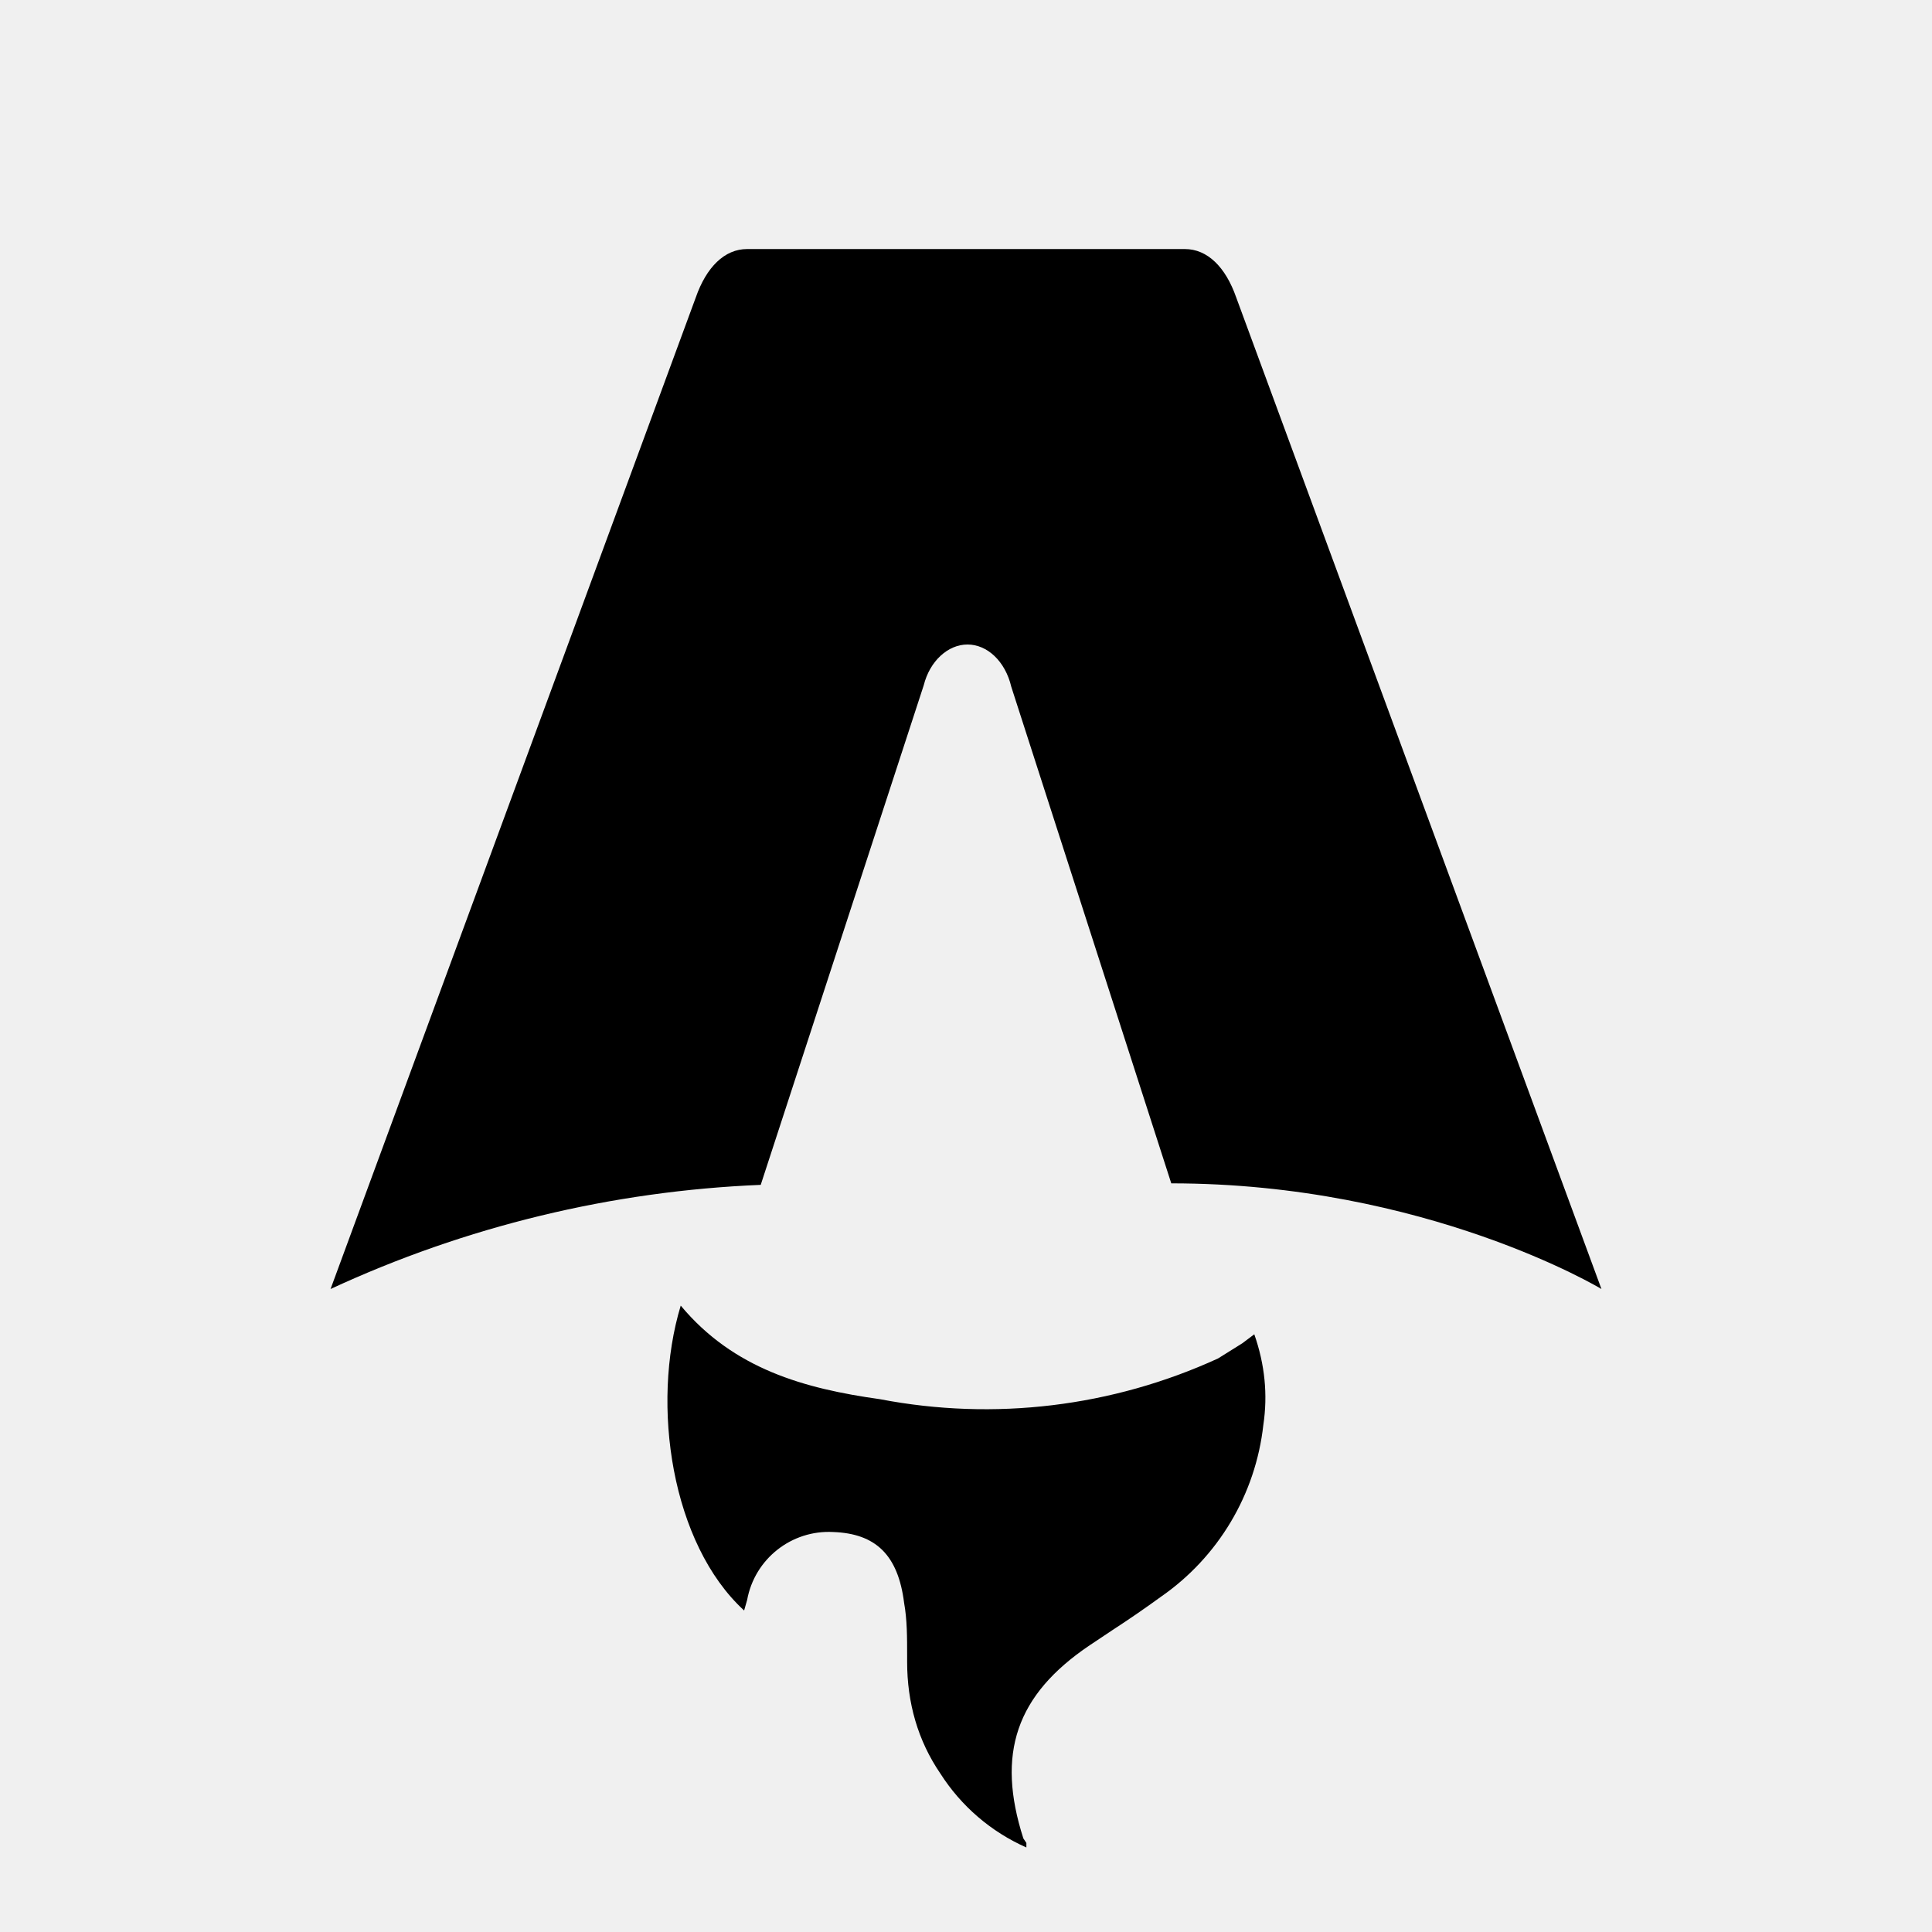
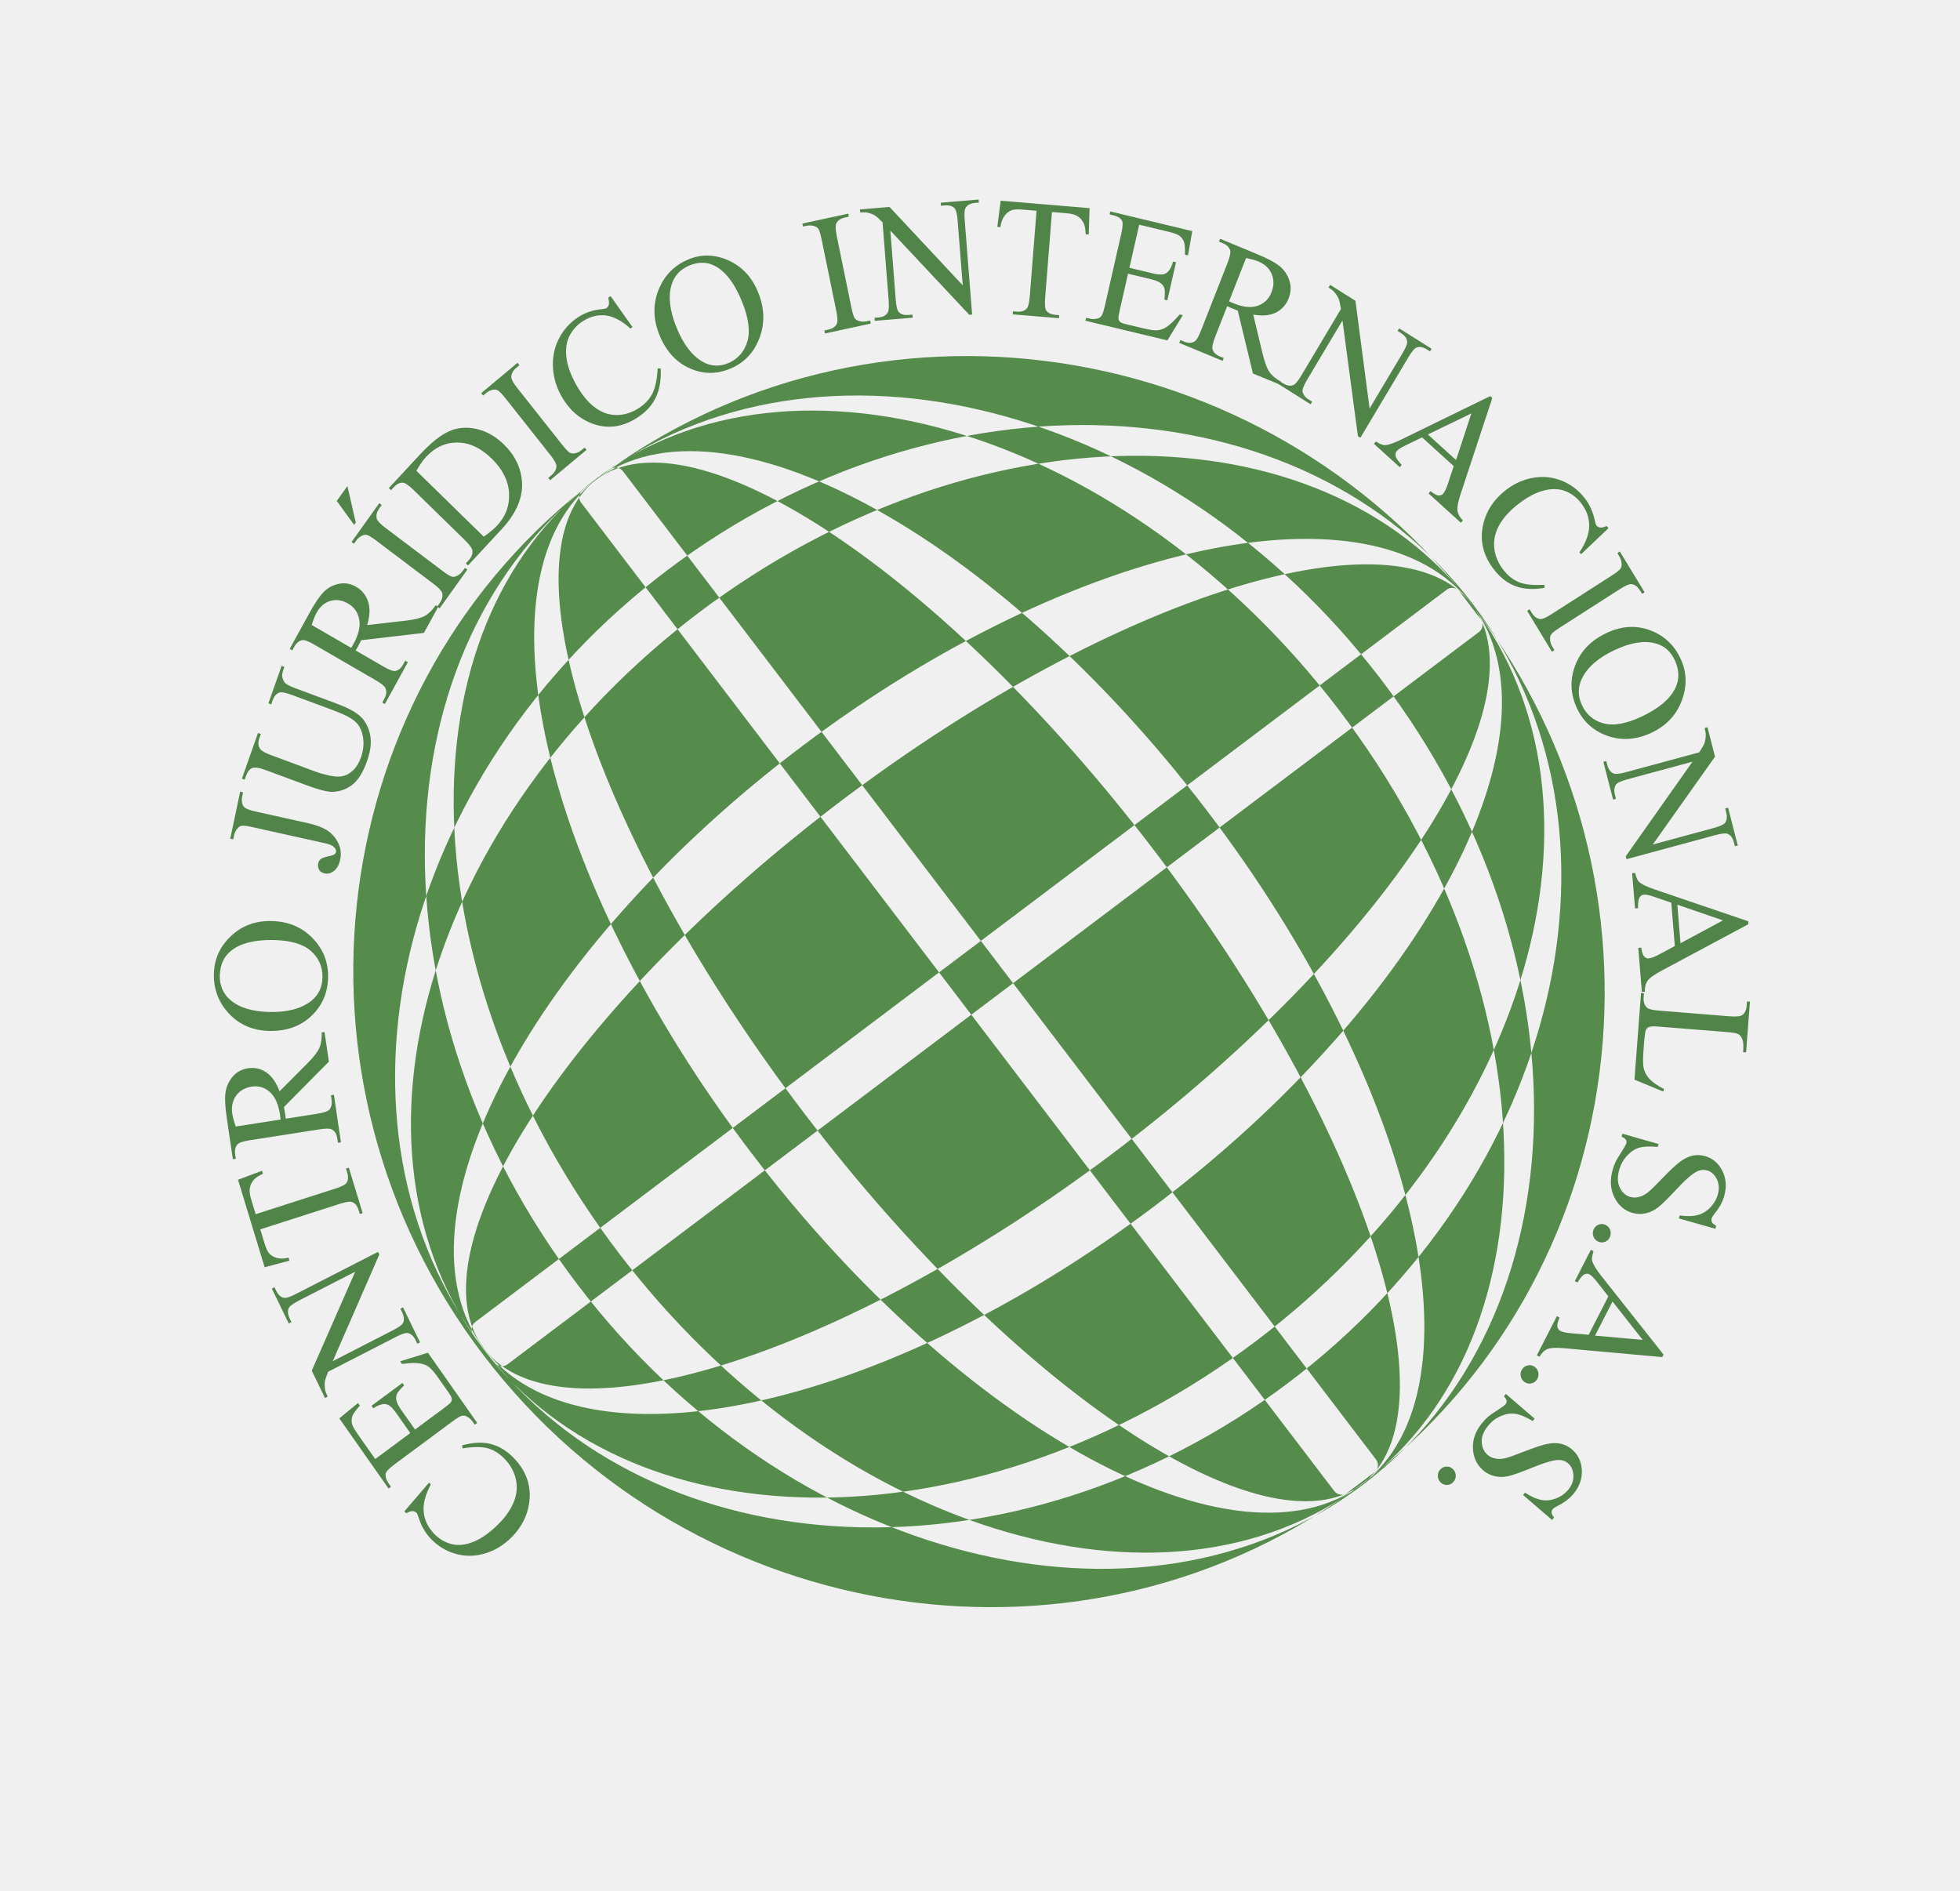
- <svg xmlns="http://www.w3.org/2000/svg" fill="none" viewBox="0 0 128 128">
-   <path d="M50.4 78.5a75.1 75.1 0 0 0-28.5 6.9l24.2-65.7c.7-2 1.9-3.2 3.4-3.2h29c1.5 0 2.7 1.2 3.4 3.2l24.2 65.7s-11.6-7-28.5-7L67 45.5c-.4-1.7-1.6-2.8-2.9-2.8-1.3 0-2.5 1.1-2.9 2.7L50.4 78.5Zm-1.1 28.2Zm-4.2-20.2c-2 6.6-.6 15.8 4.2 20.2a17.5 17.5 0 0 1 .2-.7 5.5 5.5 0 0 1 5.7-4.5c2.8.1 4.3 1.5 4.7 4.7.2 1.1.2 2.3.2 3.5v.4c0 2.7.7 5.2 2.2 7.4a13 13 0 0 0 5.7 4.9v-.3l-.2-.3c-1.8-5.6-.5-9.5 4.4-12.8l1.5-1a73 73 0 0 0 3.2-2.2 16 16 0 0 0 6.8-11.4c.3-2 .1-4-.6-6l-.8.6-1.6 1a37 37 0 0 1-22.4 2.7c-5-.7-9.7-2-13.2-6.2Z" />
-   <style>
-         path { fill: #000; }
-         @media (prefers-color-scheme: dark) {
-             path { fill: #FFF; }
-         }
+ <svg xmlns="http://www.w3.org/2000/svg" id="CJI" viewBox="0 0 436.51 420.99">
+   <defs>
+     <style>
+       .cls-1 {
+         fill: #558b4b;
+         fill-rule: evenodd;
+       }
+ 
+       .cls-1, .cls-2 {
+         stroke-width: 0px;
+       }
+ 
+       .cls-2 {
+         fill: #518448;
+       }
    </style>
+   </defs>
+   <path class="cls-1" d="M107.77,300.41c-38.02-49.89-19.57-127.87,41.06-173.58,60.63-45.71,141.1-42.3,179.11,7.6,38.02,49.89,19.57,127.86-41.06,173.57-60.63,45.71-141.1,42.3-179.11-7.59M107.68,300.48c34.09,44.74,111.33,43.97,171.94-1.73,60.61-45.69,82.24-119.45,48.15-164.19-34.09-44.74-111.33-43.97-171.94,1.73-60.61,45.69-82.24,119.45-48.15,164.19M107.81,300.37c21.54,28.26,88.51,14.07,149.08-31.59,60.57-45.66,92.41-105.96,70.87-134.22-21.54-28.27-88.51-14.07-149.08,31.59-60.57,45.66-92.41,105.96-70.88,134.23M107.81,300.37c16.54,21.71,79.44,2.17,140.01-43.5,60.57-45.66,96.49-100.61,79.95-122.32-16.54-21.71-79.43-2.17-140.01,43.49-60.58,45.66-96.49,100.62-79.95,122.32M110.15,303.44c.69.91,1.97,1.1,2.84.44l216.42-163.15c.88-.66,1.03-1.94.34-2.84l-4.68-6.14c-.69-.9-1.97-1.1-2.84-.44l-216.42,163.15c-.88.66-1.03,1.94-.34,2.84l4.68,6.14ZM132.79,106.74c-60.79,45.82-72.07,133.45-25.12,195.07,46.95,61.61,134.82,74.5,195.6,28.67,60.78-45.82,72.07-133.45,25.12-195.06-46.95-61.61-134.82-74.5-195.6-28.67M132.8,106.76c-49.26,37.14-51.11,117.73-4.11,179.41,47,61.68,125.51,81.7,174.77,44.56,49.26-37.14,51.11-117.73,4.11-179.42-47-61.68-125.51-81.7-174.77-44.56M132.73,106.67c-44.18,33.3-41.89,110.75,5.09,172.41,46.98,61.66,121.33,84.78,165.51,51.48,44.18-33.3,41.89-110.75-5.09-172.41-46.98-61.66-121.33-84.78-165.51-51.48M132.84,106.81c-27.91,21.04-12.37,88.46,34.58,150.07,46.95,61.62,108.01,94.72,135.92,73.68,27.91-21.04,12.38-88.45-34.58-150.07-46.95-61.62-108.01-94.72-135.92-73.68M132.84,106.81c-21.43,16.16-.62,79.6,46.33,141.21,46.95,61.62,102.73,98.7,124.16,82.54,21.43-16.16.62-79.59-46.33-141.21-46.95-61.62-102.73-98.7-124.16-82.54M129.8,109.09c-.89.67-1.06,1.95-.39,2.84l167.75,220.15c.68.89,1.96,1.07,2.85.4l6.07-4.57c.89-.67,1.06-1.95.39-2.84L138.72,104.92c-.68-.89-1.96-1.07-2.85-.4l-6.07,4.57Z" />
+   <path class="cls-2" d="M90.06,336.59l5.49-6.39.39.41c-1.24,2.33-1.76,4.39-1.57,6.18.19,1.79.97,3.39,2.32,4.8,1.14,1.18,2.45,1.95,3.95,2.31,1.5.36,3.15.17,4.95-.59,1.8-.75,3.65-2.09,5.55-4.02,1.57-1.59,2.67-3.23,3.33-4.91.65-1.68.79-3.35.4-5.01-.39-1.66-1.22-3.15-2.5-4.48-1.11-1.15-2.33-1.93-3.66-2.32-1.33-.39-3.22-.39-5.67,0l-.14-.67c2.4-.67,4.53-.78,6.39-.31,1.86.46,3.57,1.51,5.15,3.14,2.84,2.95,3.97,6.31,3.4,10.09-.42,2.81-1.7,5.31-3.85,7.49-1.73,1.75-3.7,2.97-5.91,3.64-2.21.67-4.39.72-6.52.13-2.14-.59-4-1.7-5.59-3.36-1.24-1.29-2.15-2.86-2.74-4.74-.17-.56-.32-.91-.48-1.07-.23-.24-.51-.36-.84-.37-.45,0-.92.17-1.42.49l-.44-.46Z" />
+   <path class="cls-2" d="M83.57,324.94l7.8-5.78-3.13-4.46c-.81-1.16-1.52-1.8-2.14-1.94-.81-.19-1.8.1-2.97.88l-.39-.55,6.87-5.09.39.55c-.86.85-1.38,1.45-1.55,1.79-.21.43-.27.92-.18,1.48.09.55.44,1.25,1.03,2.1l3.13,4.45,6.51-4.82c.87-.65,1.38-1.08,1.51-1.3.13-.22.19-.47.16-.75-.03-.28-.24-.7-.63-1.26l-2.42-3.44c-.8-1.14-1.47-1.92-1.99-2.32-.52-.4-1.17-.68-1.97-.82-1.03-.17-2.39-.13-4.06.12l-.42-.6,6.18-1.92,10.97,15.63-.54.4-.5-.72c-.34-.48-.77-.85-1.29-1.11-.38-.2-.76-.25-1.15-.13-.39.12-1.07.53-2.03,1.24l-12.82,9.5c-1.25.93-1.93,1.63-2.04,2.1-.14.65.09,1.39.68,2.23l.5.72-.54.4-10.97-15.63,4.17-3.43.41.59c-.89.98-1.44,1.74-1.65,2.28-.21.54-.24,1.14-.1,1.79.13.51.56,1.26,1.26,2.27l3.91,5.56Z" />
+   <path class="cls-2" d="M72.38,311.34l-2.95-6.07,9.68-22.05-12.56,6.44c-1.34.69-2.1,1.27-2.28,1.75-.25.64-.16,1.4.26,2.28l.38.77-.59.31-3.78-7.79.59-.3.38.79c.46.94,1.06,1.47,1.81,1.58.46.06,1.3-.21,2.52-.84l18.35-9.41.29.59-10.37,23.75,13.41-6.88c1.34-.69,2.1-1.27,2.29-1.73.24-.65.16-1.41-.26-2.28l-.38-.79.59-.3,3.78,7.79-.59.31-.38-.78c-.47-.96-1.07-1.49-1.82-1.6-.46-.07-1.3.21-2.52.84l-15.14,7.77c-.42,1.03-.67,1.77-.74,2.22-.07.46-.05,1.06.06,1.81.06.37.25.88.56,1.53l-.6.3Z" />
+   <path class="cls-2" d="M53,262.75l5.37-2.02.2.67c-.92.44-1.55.83-1.89,1.19-.55.58-.89,1.22-1.02,1.92-.13.71-.05,1.55.26,2.54l1.02,3.36,17.75-5.7c1.43-.46,2.27-.9,2.53-1.33.34-.6.38-1.37.09-2.29l-.25-.83.63-.2,3.08,10.12-.63.2-.26-.84c-.31-1.01-.82-1.63-1.54-1.86-.44-.14-1.32,0-2.62.41l-17.75,5.7.87,2.87c.34,1.12.66,1.88.96,2.3.4.54.98.93,1.73,1.16.75.24,1.66.23,2.74-.03l.2.67-5.53,1.47-5.93-19.48Z" />
+   <path class="cls-2" d="M72.27,229.83l.98,6.6-10.01,10.12c.12.62.2,1.12.26,1.51.02.16.04.33.07.51.02.18.04.37.06.57l6.99-1.09c1.52-.24,2.43-.55,2.75-.95.45-.54.61-1.28.47-2.2l-.14-.97.66-.11,1.57,10.6-.66.1-.14-.93c-.15-1.05-.59-1.74-1.32-2.09-.4-.2-1.29-.19-2.67.02l-15.54,2.43c-1.51.24-2.43.55-2.75.95-.45.55-.61,1.3-.47,2.24l.14.93-.66.1-1.33-9c-.39-2.63-.49-4.59-.3-5.9.19-1.3.72-2.47,1.59-3.49.87-1.03,2-1.65,3.38-1.86,1.48-.23,2.84.06,4.07.88,1.23.82,2.23,2.23,2.99,4.25l6.15-6.18c1.41-1.41,2.32-2.58,2.72-3.5.4-.92.57-2.07.51-3.44l.66-.1ZM62.5,249.32c-.03-.23-.06-.43-.08-.6-.02-.17-.04-.31-.05-.42-.35-2.36-1.11-4.06-2.28-5.1-1.17-1.04-2.52-1.44-4.06-1.2-1.5.24-2.65.91-3.45,2.02-.8,1.11-1.08,2.47-.84,4.06.11.71.36,1.64.76,2.81l10.01-1.56Z" />
+   <path class="cls-2" d="M47.64,216.89c.06-3.25,1.3-6.04,3.74-8.37,2.44-2.33,5.46-3.47,9.04-3.4,3.7.07,6.74,1.32,9.14,3.76,2.4,2.44,3.57,5.36,3.51,8.77-.06,3.44-1.3,6.31-3.72,8.61-2.42,2.3-5.52,3.41-9.3,3.34-3.86-.07-6.99-1.48-9.39-4.23-2.08-2.39-3.09-5.21-3.03-8.48M48.95,217.26c-.04,2.23.74,4.05,2.33,5.43,1.98,1.72,4.91,2.62,8.79,2.69,3.97.07,7.04-.74,9.22-2.45,1.65-1.31,2.49-3.06,2.53-5.27.04-2.35-.82-4.3-2.57-5.86-1.75-1.56-4.55-2.38-8.39-2.45-4.16-.07-7.28.71-9.36,2.36-1.65,1.32-2.5,3.18-2.54,5.56" />
+   <path class="cls-2" d="M51.93,186.93l-.65-.14,2.21-10.47.65.14-.19.88c-.21,1-.08,1.79.4,2.37.31.37,1.19.72,2.61,1.03l11.63,2.59c1.79.4,3.2.92,4.22,1.57,1.03.65,1.85,1.56,2.46,2.73.62,1.17.78,2.45.49,3.84-.24,1.13-.7,1.96-1.38,2.49-.68.53-1.37.71-2.07.56-.57-.13-.98-.38-1.2-.74-.28-.48-.36-.98-.25-1.51.08-.39.28-.7.59-.96.31-.25,1.05-.49,2.21-.72.69-.14,1.08-.42,1.17-.85.07-.33-.06-.67-.39-1.04-.33-.37-.98-.66-1.96-.88l-16.25-3.61c-1.2-.27-2.02-.37-2.43-.3-.32.05-.62.25-.91.59-.39.46-.64.97-.77,1.55l-.18.88Z" />
+   <path class="cls-2" d="M60.4,156.86l-.62-.23,2.93-8.32.62.23-.31.89c-.33.92-.2,1.77.38,2.55.26.37,1.03.8,2.3,1.27l9.28,3.45c2.3.85,4,1.75,5.1,2.69,1.1.94,1.86,2.26,2.29,3.97.42,1.71.22,3.74-.61,6.1-.9,2.57-2.02,4.35-3.36,5.36-1.33,1.01-2.83,1.52-4.49,1.53-1.13,0-3.08-.52-5.83-1.54l-8.95-3.32c-1.4-.52-2.4-.66-2.98-.43-.58.23-1.02.8-1.34,1.69l-.31.88-.62-.23,3.58-10.16.63.23-.32.9c-.34.97-.29,1.78.16,2.41.3.44,1.1.9,2.38,1.37l9.98,3.71c.89.33,1.94.62,3.14.88,1.21.26,2.21.29,3,.09.8-.2,1.55-.64,2.25-1.31.71-.67,1.27-1.61,1.7-2.81.54-1.54.7-3.03.47-4.49-.23-1.46-.77-2.6-1.63-3.42-.86-.82-2.51-1.69-4.94-2.59l-9.27-3.44c-1.43-.53-2.38-.7-2.85-.51-.65.27-1.14.84-1.45,1.73l-.31.88Z" />
+   <path class="cls-2" d="M97.6,135.14l-3.19,5.81-13.96,1.63c-.28.56-.51,1.01-.7,1.35-.07.14-.16.29-.25.45-.09.16-.19.32-.3.48l6.16,3.57c1.33.77,2.25,1.1,2.73.99.68-.14,1.25-.62,1.69-1.43l.47-.85.58.34-5.12,9.33-.58-.34.45-.82c.51-.92.58-1.75.21-2.48-.2-.41-.9-.97-2.11-1.67l-13.69-7.94c-1.33-.78-2.24-1.1-2.73-.99-.69.15-1.26.64-1.71,1.46l-.45.82-.58-.34,4.36-7.93c1.27-2.31,2.37-3.92,3.3-4.83.93-.91,2.05-1.49,3.35-1.74,1.3-.26,2.56-.03,3.78.68,1.3.75,2.19,1.85,2.67,3.28.48,1.43.41,3.17-.2,5.23l8.55-.97c1.96-.22,3.37-.57,4.24-1.04.86-.47,1.69-1.27,2.46-2.39l.58.34ZM78.22,144.29c.11-.2.21-.38.3-.52.09-.15.16-.27.21-.37,1.14-2.08,1.56-3.9,1.27-5.46-.3-1.56-1.12-2.74-2.48-3.52-1.32-.77-2.63-.97-3.93-.59-1.3.37-2.33,1.26-3.1,2.66-.34.62-.7,1.52-1.09,2.69l8.82,5.11Z" />
+   <path class="cls-2" d="M77.37,108.24l1.86,8.15-.36.51-3.87-5.33,2.38-3.33ZM103.54,126.46l.54.4-6.17,8.63-.54-.4.51-.71c.59-.83.79-1.61.59-2.35-.14-.47-.8-1.15-1.97-2.04l-12.67-9.56c-.99-.75-1.7-1.18-2.11-1.29-.31-.08-.66-.04-1.06.14-.54.26-.99.63-1.32,1.1l-.51.71-.53-.4,6.17-8.63.54.4-.52.73c-.59.82-.78,1.6-.58,2.33.13.48.79,1.17,1.96,2.06l12.67,9.56c.99.75,1.7,1.18,2.11,1.29.31.08.67.03,1.07-.15.53-.25.97-.61,1.31-1.09l.52-.73Z" />
+   <path class="cls-2" d="M104.22,125.94l-.48-.47.63-.68c.71-.77.98-1.54.8-2.33-.11-.48-.66-1.2-1.65-2.18l-11.39-11.13c-1.1-1.08-1.91-1.63-2.41-1.65-.7-.03-1.37.3-2.01.99l-.63.68-.48-.47,6.83-7.37c2.51-2.71,4.72-4.47,6.62-5.3,1.9-.83,3.95-.99,6.15-.48,2.19.51,4.2,1.65,6.03,3.44,2.45,2.4,3.79,5.17,4.02,8.31.24,3.52-1.26,7.03-4.52,10.55l-7.5,8.09ZM107.73,119.52c1.29-.89,2.29-1.72,3-2.49,1.91-2.06,2.79-4.47,2.64-7.22-.15-2.74-1.44-5.3-3.85-7.66-2.43-2.38-4.99-3.58-7.65-3.59-2.67-.01-4.99,1.05-6.97,3.19-.74.8-1.46,1.84-2.16,3.11l14.99,14.66Z" />
+   <path class="cls-2" d="M130.2,99.66l.42.53-8.09,6.76-.42-.53.67-.56c.78-.65,1.16-1.36,1.14-2.12-.02-.49-.49-1.32-1.41-2.48l-9.92-12.53c-.78-.98-1.35-1.58-1.72-1.79-.28-.16-.63-.21-1.06-.14-.59.11-1.11.35-1.55.73l-.67.56-.42-.53,8.09-6.76.42.53-.68.57c-.77.64-1.15,1.35-1.13,2.11.01.5.47,1.33,1.4,2.49l9.92,12.53c.78.98,1.35,1.58,1.72,1.8.28.16.64.2,1.07.13.58-.1,1.09-.34,1.54-.72l.68-.57Z" />
+   <path class="cls-2" d="M136,65.97l4.87,6.89-.47.31c-1.95-1.75-3.79-2.72-5.54-2.92-1.74-.19-3.43.23-5.06,1.29-1.37.88-2.39,2.04-3.06,3.46-.67,1.43-.84,3.13-.52,5.1.32,1.97,1.19,4.12,2.61,6.44,1.17,1.91,2.48,3.38,3.94,4.4,1.46,1.02,3.02,1.52,4.68,1.49,1.66-.03,3.26-.54,4.8-1.53,1.34-.86,2.34-1.92,3-3.17.66-1.25,1.07-3.14,1.23-5.68h.66c.12,2.56-.24,4.72-1.09,6.48-.84,1.76-2.21,3.26-4.11,4.48-3.41,2.21-6.85,2.61-10.32,1.22-2.58-1.03-4.68-2.86-6.28-5.48-1.29-2.11-2.02-4.35-2.18-6.72-.16-2.36.27-4.55,1.29-6.57,1.02-2.02,2.49-3.64,4.4-4.88,1.49-.96,3.19-1.53,5.09-1.72.57-.05.94-.13,1.12-.25.27-.18.45-.43.53-.76.09-.45.04-.96-.15-1.53l.53-.34Z" />
+   <path class="cls-2" d="M153.25,57.8c2.92-1.24,5.91-1.18,8.96.18,3.06,1.37,5.27,3.75,6.65,7.16,1.42,3.51,1.51,6.88.29,10.12-1.22,3.24-3.36,5.5-6.43,6.81-3.09,1.32-6.15,1.3-9.17-.07-3.02-1.36-5.25-3.84-6.7-7.43-1.48-3.67-1.47-7.18.03-10.53,1.3-2.91,3.42-4.99,6.36-6.24M153.44,59.17c-2.01.86-3.32,2.31-3.91,4.36-.74,2.55-.37,5.67,1.11,9.35,1.52,3.77,3.48,6.34,5.87,7.7,1.83,1.03,3.73,1.12,5.71.28,2.11-.9,3.51-2.49,4.21-4.77.69-2.28.3-5.24-1.17-8.89-1.59-3.95-3.54-6.57-5.84-7.87-1.84-1.03-3.83-1.08-5.98-.17" />
+   <path class="cls-2" d="M193.79,71.39l.14.67-10.2,2.21-.14-.67.84-.18c.98-.21,1.64-.66,1.96-1.35.2-.45.15-1.4-.15-2.87l-3.24-15.8c-.26-1.24-.5-2.04-.73-2.41-.18-.28-.47-.48-.88-.62-.58-.18-1.14-.21-1.71-.09l-.84.18-.14-.67,10.2-2.21.14.67-.86.19c-.97.21-1.62.66-1.94,1.34-.21.45-.17,1.4.13,2.87l3.24,15.8c.25,1.24.5,2.04.73,2.4.18.28.48.48.9.62.56.18,1.13.21,1.69.09l.86-.19Z" />
+   <path class="cls-2" d="M191.53,46.64l6.58-.55,16.3,17.46-1.13-14.37c-.12-1.53-.36-2.47-.72-2.83-.48-.48-1.2-.68-2.16-.6l-.84.07-.05-.68,8.44-.7.05.68-.86.07c-1.02.09-1.73.47-2.11,1.14-.23.41-.29,1.32-.18,2.71l1.65,21.01-.64.05-17.57-18.74,1.2,15.35c.12,1.53.36,2.47.71,2.83.49.48,1.21.68,2.15.6l.86-.07.05.68-8.44.7-.05-.68.84-.07c1.04-.08,1.75-.46,2.12-1.14.23-.42.29-1.32.18-2.72l-1.36-17.33c-.77-.79-1.35-1.3-1.73-1.54-.38-.24-.94-.45-1.66-.62-.35-.08-.88-.09-1.58-.03l-.05-.68Z" />
+   <path class="cls-2" d="M242.66,46.35l-.19,5.87-.68-.06c-.05-1.04-.17-1.79-.36-2.25-.31-.74-.76-1.31-1.35-1.69-.59-.39-1.38-.63-2.38-.71l-3.42-.29-1.51,19.04c-.12,1.53-.04,2.5.25,2.91.41.55,1.09.87,2.03.95l.84.07-.05.68-10.29-.86.06-.68.86.07c1.03.09,1.78-.17,2.26-.77.29-.37.5-1.25.61-2.65l1.51-19.04-2.92-.24c-1.13-.1-1.94-.08-2.44.05-.64.18-1.2.59-1.7,1.21-.49.62-.83,1.49-1,2.62l-.68-.06.75-5.82,19.8,1.66Z" />
+   <path class="cls-2" d="M253.72,50.01l-2.19,9.63,5.21,1.25c1.35.32,2.3.33,2.85.02.73-.4,1.29-1.29,1.67-2.66l.65.15-1.93,8.48-.65-.15c.11-1.23.12-2.02.03-2.4-.11-.47-.38-.88-.81-1.23-.42-.35-1.13-.65-2.12-.89l-5.21-1.25-1.82,8.03c-.24,1.08-.35,1.74-.31,2,.04.26.16.48.36.68.2.19.63.37,1.28.52l4.02.96c1.34.32,2.34.46,2.99.41.65-.05,1.32-.28,2-.71.89-.57,1.88-1.51,2.98-2.82l.7.17-3.43,5.61-18.26-4.38.15-.66.84.2c.56.13,1.12.12,1.68-.03.42-.1.74-.33.96-.68.22-.35.47-1.12.74-2.31l3.6-15.82c.35-1.54.42-2.53.19-2.96-.31-.58-.96-.99-1.93-1.22l-.84-.2.15-.66,18.26,4.38-.95,5.4-.68-.16c.05-1.34-.03-2.29-.21-2.83-.19-.55-.55-1.02-1.07-1.41-.42-.29-1.23-.58-2.4-.86l-6.5-1.56Z" />
+   <path class="cls-2" d="M285.07,85.67l-6.03-2.49-3.38-14.01c-.57-.21-1.04-.39-1.39-.54-.15-.06-.3-.13-.46-.2-.16-.07-.33-.15-.5-.24l-2.65,6.74c-.57,1.46-.77,2.43-.6,2.91.22.68.76,1.19,1.6,1.54l.88.36-.25.63-9.67-4.01.25-.63.85.35c.95.4,1.76.36,2.42-.11.37-.26.82-1.05,1.34-2.37l5.88-14.98c.57-1.46.77-2.43.6-2.91-.24-.68-.78-1.2-1.63-1.55l-.85-.35.25-.63,8.22,3.41c2.4.99,4.09,1.9,5.09,2.73,1,.83,1.7,1.89,2.12,3.18.42,1.29.36,2.6-.16,3.94-.56,1.42-1.5,2.48-2.81,3.15-1.32.67-3.01.83-5.08.48l2.05,8.58c.47,1.97.98,3.36,1.55,4.18.57.82,1.44,1.55,2.62,2.2l-.25.63ZM273.72,67.11c.21.09.39.17.55.24.15.07.28.13.38.17,2.15.89,3.96,1.09,5.43.58,1.47-.5,2.49-1.5,3.08-2.98.57-1.45.59-2.81.06-4.08-.53-1.27-1.52-2.21-2.97-2.81-.64-.27-1.56-.52-2.74-.76l-3.79,9.65Z" />
+   <path class="cls-2" d="M296.24,63.44l5.63,3.55,3.15,23.98,7.33-12.3c.78-1.31,1.13-2.22,1.03-2.72-.11-.68-.58-1.27-1.4-1.79l-.72-.45.35-.58,7.22,4.55-.35.58-.73-.46c-.88-.55-1.66-.67-2.35-.36-.43.19-.99.89-1.71,2.08l-10.72,17.97-.55-.34-3.44-25.78-7.83,13.13c-.78,1.31-1.13,2.22-1.05,2.71.13.68.59,1.28,1.4,1.79l.74.46-.35.58-7.22-4.55.34-.58.72.45c.89.56,1.68.68,2.37.37.42-.19.99-.89,1.7-2.08l8.84-14.83c-.17-1.1-.34-1.87-.52-2.29-.17-.43-.5-.93-.98-1.51-.24-.28-.66-.61-1.26-.99l.35-.58Z" />
+   <path class="cls-2" d="M323.77,103.82l-7.06-6.41-3.78,1.83c-.93.45-1.55.86-1.86,1.21-.24.29-.33.66-.25,1.11.08.46.53,1.11,1.35,1.98l-.44.51-5.74-5.21.44-.51c.88.55,1.53.82,1.94.81.84-.03,2.12-.47,3.84-1.32l19.67-9.6.47.43-7.05,21.35c-.57,1.72-.8,2.95-.71,3.7.1.75.5,1.49,1.2,2.21l-.44.51-7.2-6.53.44-.51c.76.62,1.36.94,1.79.96.44.02.79-.12,1.05-.42.35-.41.72-1.21,1.11-2.41l1.21-3.7ZM324.28,102.45l3.41-10.38-9.69,4.69,6.27,5.69Z" />
+   <path class="cls-2" d="M358.2,117.65l-6.09,5.79-.35-.44c1.46-2.19,2.18-4.19,2.17-5.99-.02-1.8-.63-3.47-1.84-5.01-1.01-1.29-2.25-2.19-3.71-2.71-1.46-.51-3.12-.49-4.98.07-1.87.56-3.84,1.7-5.91,3.42-1.71,1.42-2.97,2.93-3.79,4.54-.81,1.61-1.11,3.26-.89,4.94.22,1.69.9,3.26,2.05,4.71.99,1.26,2.13,2.16,3.42,2.69,1.29.53,3.16.72,5.64.58l.07.68c-2.45.42-4.58.31-6.39-.34-1.8-.65-3.41-1.87-4.82-3.66-2.53-3.22-3.33-6.68-2.4-10.39.7-2.76,2.21-5.11,4.56-7.05,1.89-1.57,3.97-2.58,6.23-3.02,2.27-.44,4.43-.26,6.5.54,2.07.8,3.82,2.11,5.24,3.92,1.11,1.41,1.86,3.07,2.27,4.99.11.57.23.95.37,1.12.2.26.47.41.8.45.45.04.93-.07,1.46-.34l.39.5Z" />
+   <path class="cls-2" d="M346.19,144.78l-.56.36-5.52-9.09.56-.36.45.75c.53.88,1.17,1.35,1.91,1.43.48.04,1.33-.33,2.57-1.13l13.34-8.55c1.04-.67,1.69-1.18,1.95-1.53.19-.27.28-.62.27-1.06-.04-.61-.2-1.17-.51-1.67l-.46-.75.56-.36,5.52,9.09-.56.36-.47-.77c-.53-.86-1.16-1.34-1.9-1.41-.48-.05-1.34.32-2.58,1.11l-13.34,8.55c-1.05.67-1.69,1.18-1.95,1.53-.19.27-.28.63-.26,1.07.03.61.19,1.16.5,1.66l.47.77Z" />
+   <path class="cls-2" d="M374.37,146.89c1.32,2.95,1.37,6.02.15,9.21-1.22,3.19-3.45,5.55-6.72,7.09-3.36,1.58-6.64,1.81-9.83.68-3.19-1.13-5.48-3.25-6.86-6.34-1.4-3.13-1.49-6.27-.27-9.42,1.21-3.15,3.54-5.53,6.98-7.15,3.51-1.66,6.93-1.78,10.24-.37,2.88,1.23,4.98,3.33,6.31,6.3M373.04,147.13c-.91-2.03-2.37-3.32-4.39-3.85-2.51-.67-5.53-.17-9.05,1.49-3.61,1.7-6.04,3.8-7.27,6.31-.94,1.92-.96,3.87-.06,5.87.96,2.13,2.55,3.51,4.79,4.14,2.24.63,5.11.12,8.6-1.53,3.78-1.78,6.26-3.88,7.44-6.29.93-1.92.91-3.97-.06-6.14" />
+   <path class="cls-2" d="M380.27,161.96l1.68,6.56-13.86,19.56,13.57-3.68c1.45-.39,2.31-.8,2.58-1.23.37-.57.44-1.33.19-2.28l-.21-.84.64-.17,2.16,8.42-.64.17-.22-.85c-.26-1.02-.75-1.67-1.46-1.93-.44-.16-1.32-.06-2.63.29l-19.84,5.37-.16-.64,14.86-21.07-14.49,3.92c-1.45.39-2.31.8-2.58,1.21-.37.58-.43,1.35-.19,2.28l.22.86-.64.17-2.16-8.42.64-.17.22.84c.27,1.04.75,1.69,1.47,1.95.44.16,1.31.07,2.63-.29l16.37-4.43c.62-.92,1.01-1.59,1.17-2.02.16-.43.26-1.03.3-1.79.02-.37-.07-.91-.25-1.61l.64-.17Z" />
+   <path class="cls-2" d="M373,210.69l-.79-9.65-3.97-1.36c-.98-.33-1.7-.48-2.16-.44-.37.03-.68.24-.93.63-.25.39-.37,1.18-.35,2.39l-.66.06-.65-7.85.66-.06c.26,1.02.55,1.68.86,1.96.62.58,1.84,1.17,3.66,1.77l20.68,7.04.05.64-19.46,10.42c-1.56.84-2.56,1.56-3,2.18-.44.61-.64,1.43-.62,2.45l-.66.06-.8-9.83.66-.06c.13.99.34,1.64.65,1.97.3.32.65.47,1.05.43.52-.04,1.33-.36,2.42-.95l3.37-1.81ZM374.27,210.06l9.45-5.08-10.16-3.49.7,8.56Z" />
+   <path class="cls-2" d="M370.6,242.51l-.17.6-6.42-2.66,1.46-19.3.66.05-.07.94c-.08,1.05.2,1.83.83,2.34.36.29,1.24.49,2.62.6l15.66,1.26c1.51.12,2.48.02,2.88-.29.56-.44.88-1.13.95-2.07l.07-.94.66.05-.86,11.29-.66-.05c.11-1.32.07-2.26-.15-2.81-.21-.55-.5-.94-.87-1.17-.37-.23-1.27-.4-2.72-.51l-15.25-1.22c-.99-.08-1.68-.04-2.06.13-.26.13-.46.34-.61.64-.14.3-.27,1.25-.4,2.85l-.14,1.82c-.15,1.91-.11,3.27.11,4.06.22.79.65,1.54,1.3,2.23.65.7,1.7,1.42,3.16,2.18" />
+   <path class="cls-2" d="M382,273.66l-8.11-2.31.18-.66c1.61.23,2.96.2,4.03-.09,1.07-.29,2.02-.86,2.83-1.73.82-.86,1.37-1.84,1.67-2.93.33-1.23.24-2.35-.27-3.37-.51-1.02-1.24-1.66-2.17-1.92-.72-.2-1.44-.13-2.16.21-1.06.49-2.69,1.9-4.87,4.26-1.78,1.92-3.1,3.19-3.95,3.84-.85.64-1.76,1.07-2.74,1.27-.97.2-1.93.17-2.86-.1-1.78-.5-3.12-1.65-4.02-3.43-.9-1.78-1.05-3.79-.45-6.01.19-.7.42-1.34.69-1.93.16-.35.57-1.05,1.25-2.1.68-1.05,1.05-1.73,1.14-2.04.08-.3.06-.55-.07-.78-.13-.22-.45-.45-.97-.69l.18-.66,8.04,2.29-.18.66c-1.77-.17-3.14-.12-4.11.16-.98.28-1.88.88-2.73,1.8-.84.91-1.44,2.01-1.78,3.29-.4,1.48-.34,2.76.19,3.83.53,1.08,1.31,1.76,2.35,2.06.58.16,1.2.17,1.88,0,.67-.16,1.36-.51,2.05-1.05.47-.36,1.55-1.41,3.23-3.16,1.68-1.74,2.97-2.95,3.88-3.63.9-.68,1.82-1.13,2.75-1.35.93-.22,1.88-.19,2.85.09,1.68.48,2.95,1.56,3.81,3.23.86,1.67,1.01,3.54.46,5.58-.34,1.28-1.01,2.55-2.01,3.81-.47.58-.74,1.01-.81,1.28-.08.31-.06.59.07.83.13.25.44.51.95.78l-.18.66Z" />
+   <path class="cls-2" d="M358.59,275.39c-.2.54-.55.92-1.05,1.14-.5.22-1.01.24-1.52.03-.51-.2-.88-.56-1.11-1.08-.22-.52-.24-1.04-.04-1.56.2-.53.55-.91,1.05-1.14.5-.23,1.01-.24,1.53-.04.52.21.9.57,1.11,1.08.22.51.23,1.04.03,1.56" />
+   <path class="cls-2" d="M353.81,297.28l4.39-8.57-2.63-3.34c-.65-.82-1.18-1.34-1.59-1.57-.33-.18-.7-.17-1.11.01-.41.19-.93.79-1.55,1.82l-.59-.32,3.57-6.97.59.32c-.31,1.01-.41,1.72-.3,2.13.22.83.94,2,2.15,3.52l13.74,17.36-.29.57-21.86-1.98c-1.76-.16-2.98-.1-3.67.18-.69.27-1.29.85-1.8,1.72l-.59-.32,4.47-8.73.59.32c-.41.9-.57,1.58-.49,2.02.08.44.3.76.65.95.47.25,1.31.43,2.54.54l3.78.33ZM355.22,297.46l10.63.95-6.73-8.55-3.89,7.6Z" />
+   <path class="cls-2" d="M342.28,307.25c-.32.48-.75.76-1.28.86-.54.1-1.03-.01-1.49-.33-.45-.32-.73-.76-.83-1.31-.1-.56,0-1.07.32-1.53.31-.47.74-.75,1.28-.86.54-.1,1.04,0,1.49.32.46.33.74.77.84,1.32.1.55-.01,1.06-.32,1.53" />
+   <path class="cls-2" d="M345.65,338.5l-6.45-5.55.43-.52c1.38.9,2.61,1.44,3.7,1.63,1.09.19,2.18.07,3.27-.37,1.09-.44,1.99-1.09,2.7-1.96.8-.98,1.17-2.04,1.11-3.18-.06-1.14-.46-2.03-1.2-2.67-.57-.49-1.25-.73-2.05-.73-1.17,0-3.21.59-6.15,1.8-2.4.98-4.11,1.59-5.14,1.81-1.03.23-2.03.22-3,0-.97-.23-1.82-.67-2.56-1.31-1.41-1.21-2.17-2.83-2.27-4.83-.1-2.01.57-3.9,2.01-5.67.45-.56.92-1.04,1.4-1.46.28-.25.94-.72,1.98-1.38,1.04-.67,1.66-1.13,1.86-1.37.19-.24.28-.48.25-.74-.03-.26-.23-.6-.6-1.04l.43-.52,6.4,5.51-.43.52c-1.54-.91-2.81-1.44-3.81-1.6-1-.16-2.07,0-3.21.47-1.14.47-2.12,1.22-2.95,2.24-.96,1.18-1.42,2.37-1.37,3.57.05,1.2.49,2.16,1.31,2.87.46.4,1.03.67,1.71.81.68.14,1.44.11,2.29-.09.57-.13,1.98-.63,4.21-1.5,2.23-.87,3.9-1.42,4.99-1.65,1.1-.24,2.11-.26,3.05-.06.93.19,1.79.62,2.56,1.29,1.34,1.15,2.06,2.67,2.17,4.56.11,1.89-.51,3.64-1.83,5.28-.83,1.02-1.95,1.89-3.37,2.61-.66.33-1.08.6-1.26.82-.2.24-.29.51-.28.78.02.28.2.65.55,1.11l-.43.52Z" />
+   <path class="cls-2" d="M323.61,330.13c-.4.4-.88.6-1.42.59-.55-.01-1.01-.22-1.4-.62-.39-.4-.58-.89-.57-1.45,0-.57.2-1.05.6-1.44.39-.4.86-.59,1.41-.59.55,0,1.02.21,1.4.61.39.41.59.9.58,1.46,0,.56-.21,1.04-.6,1.43" />
</svg>
